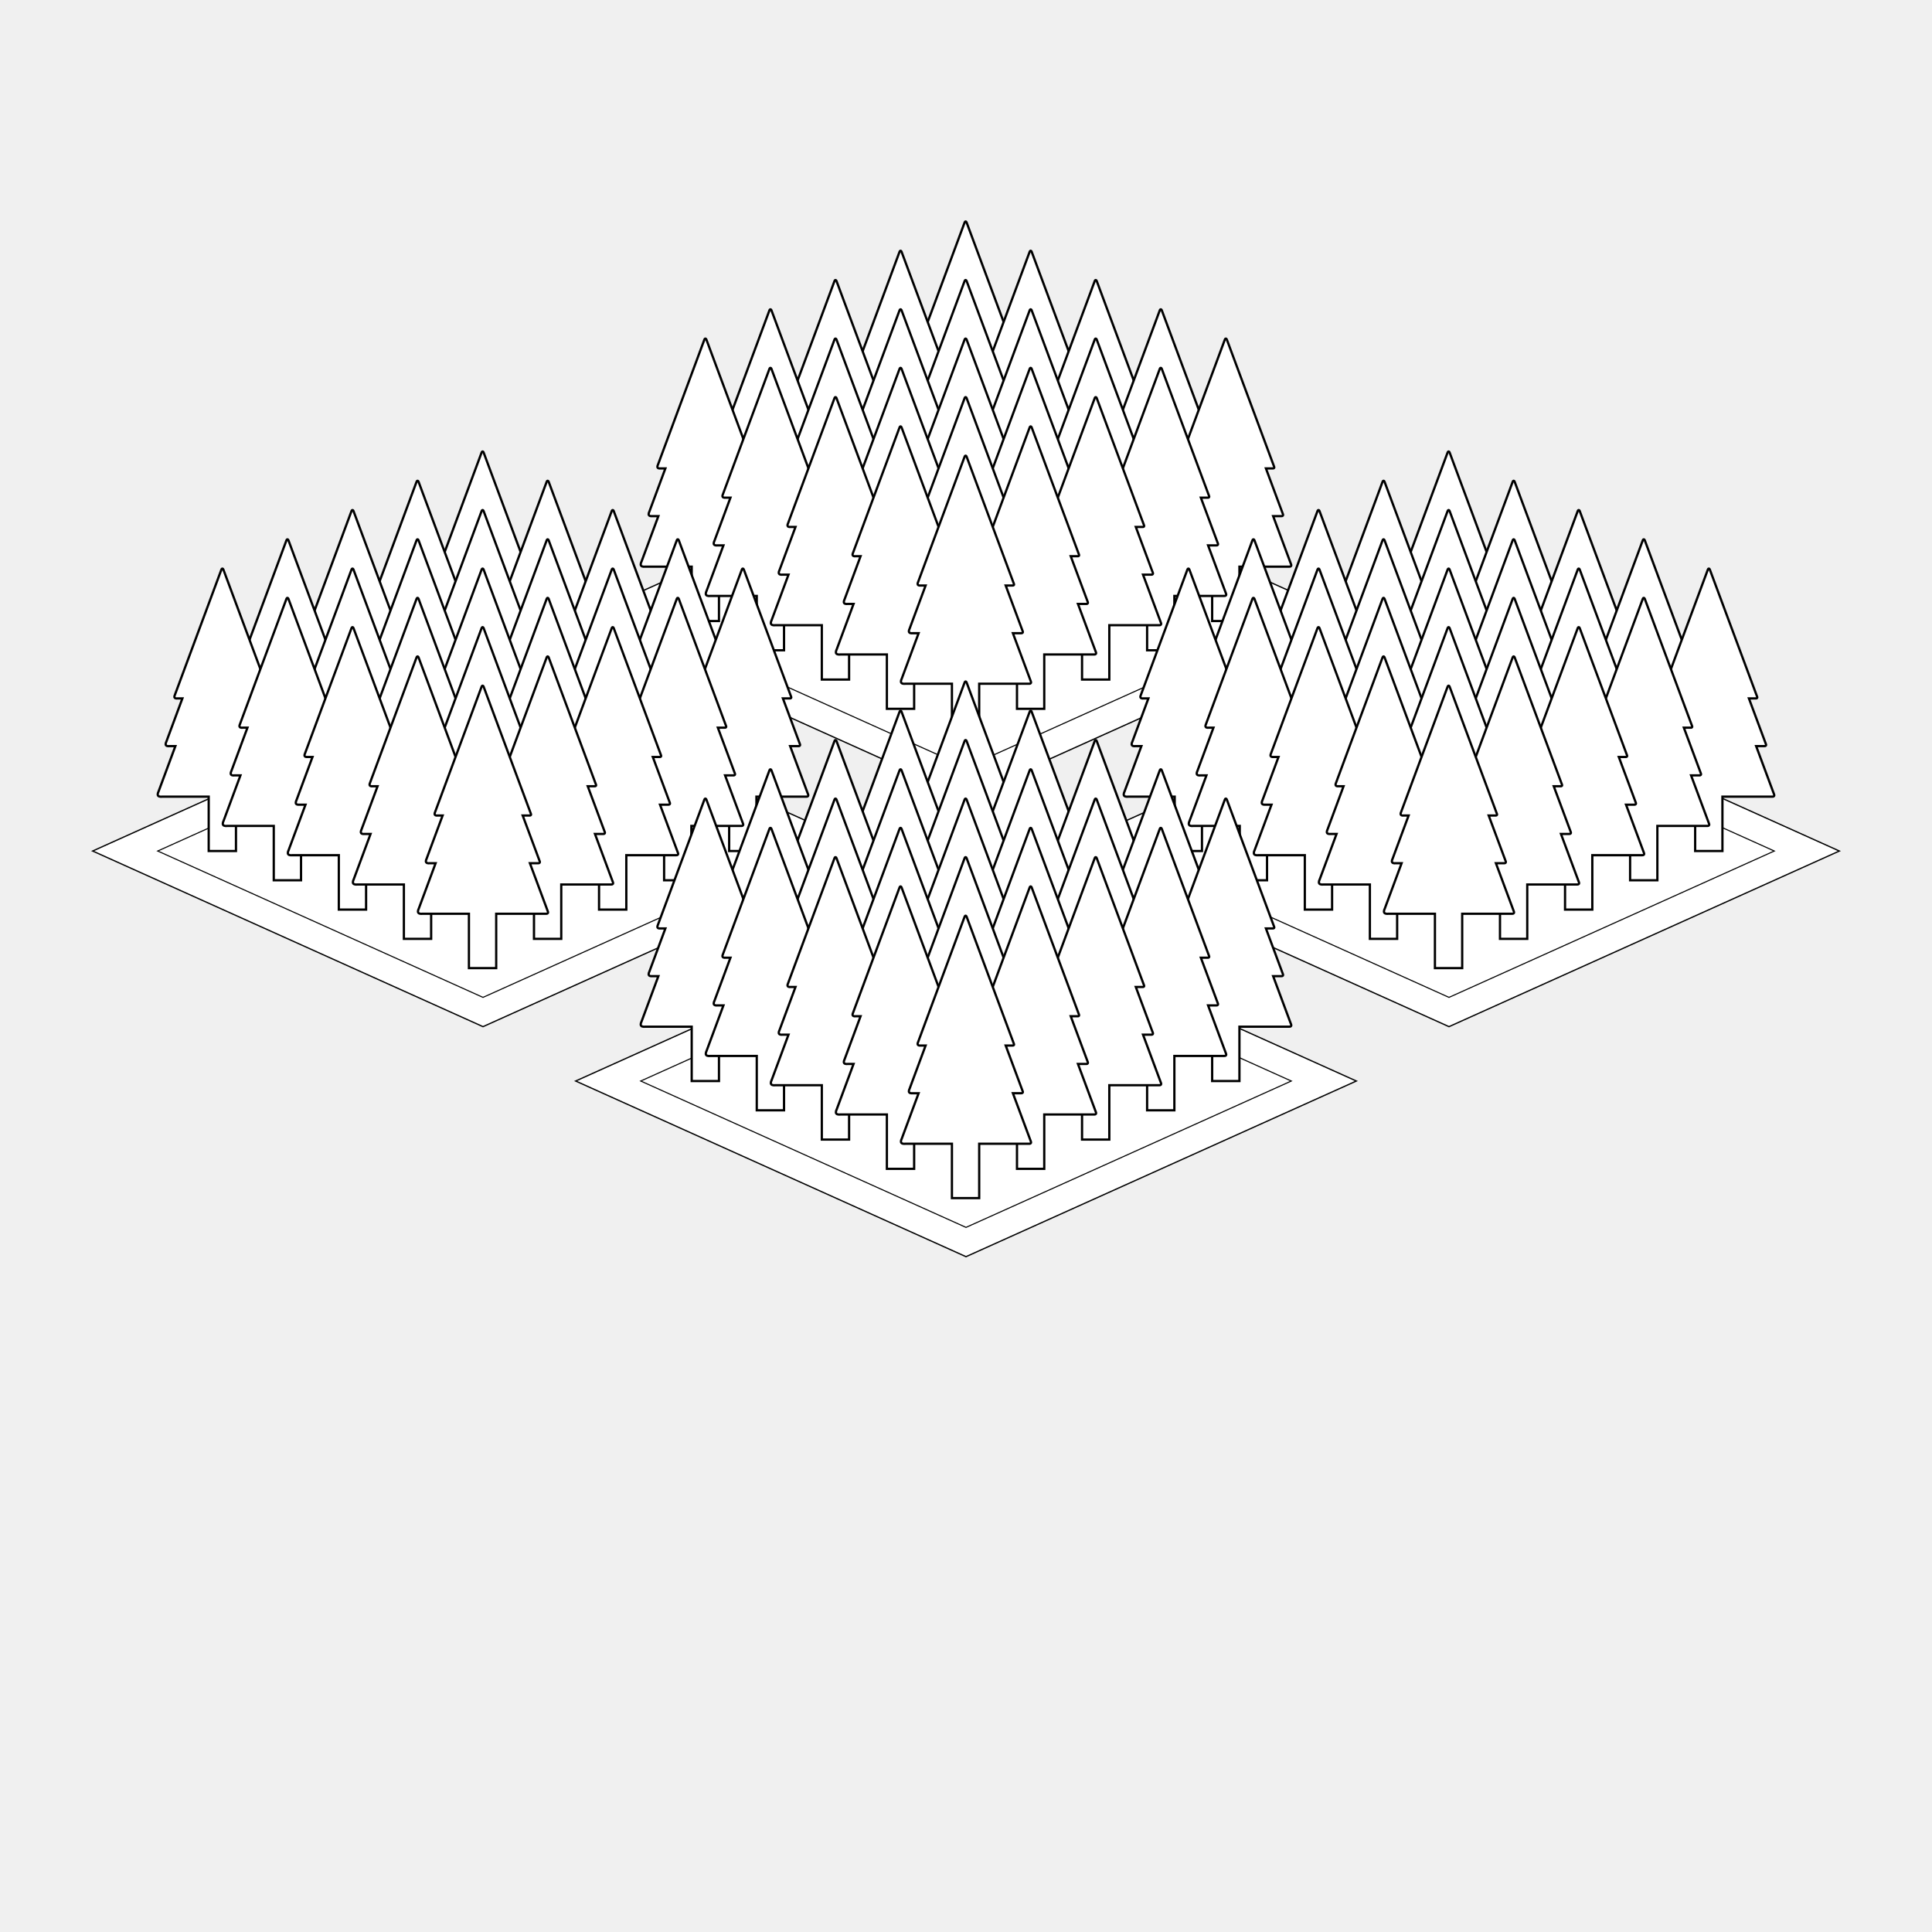
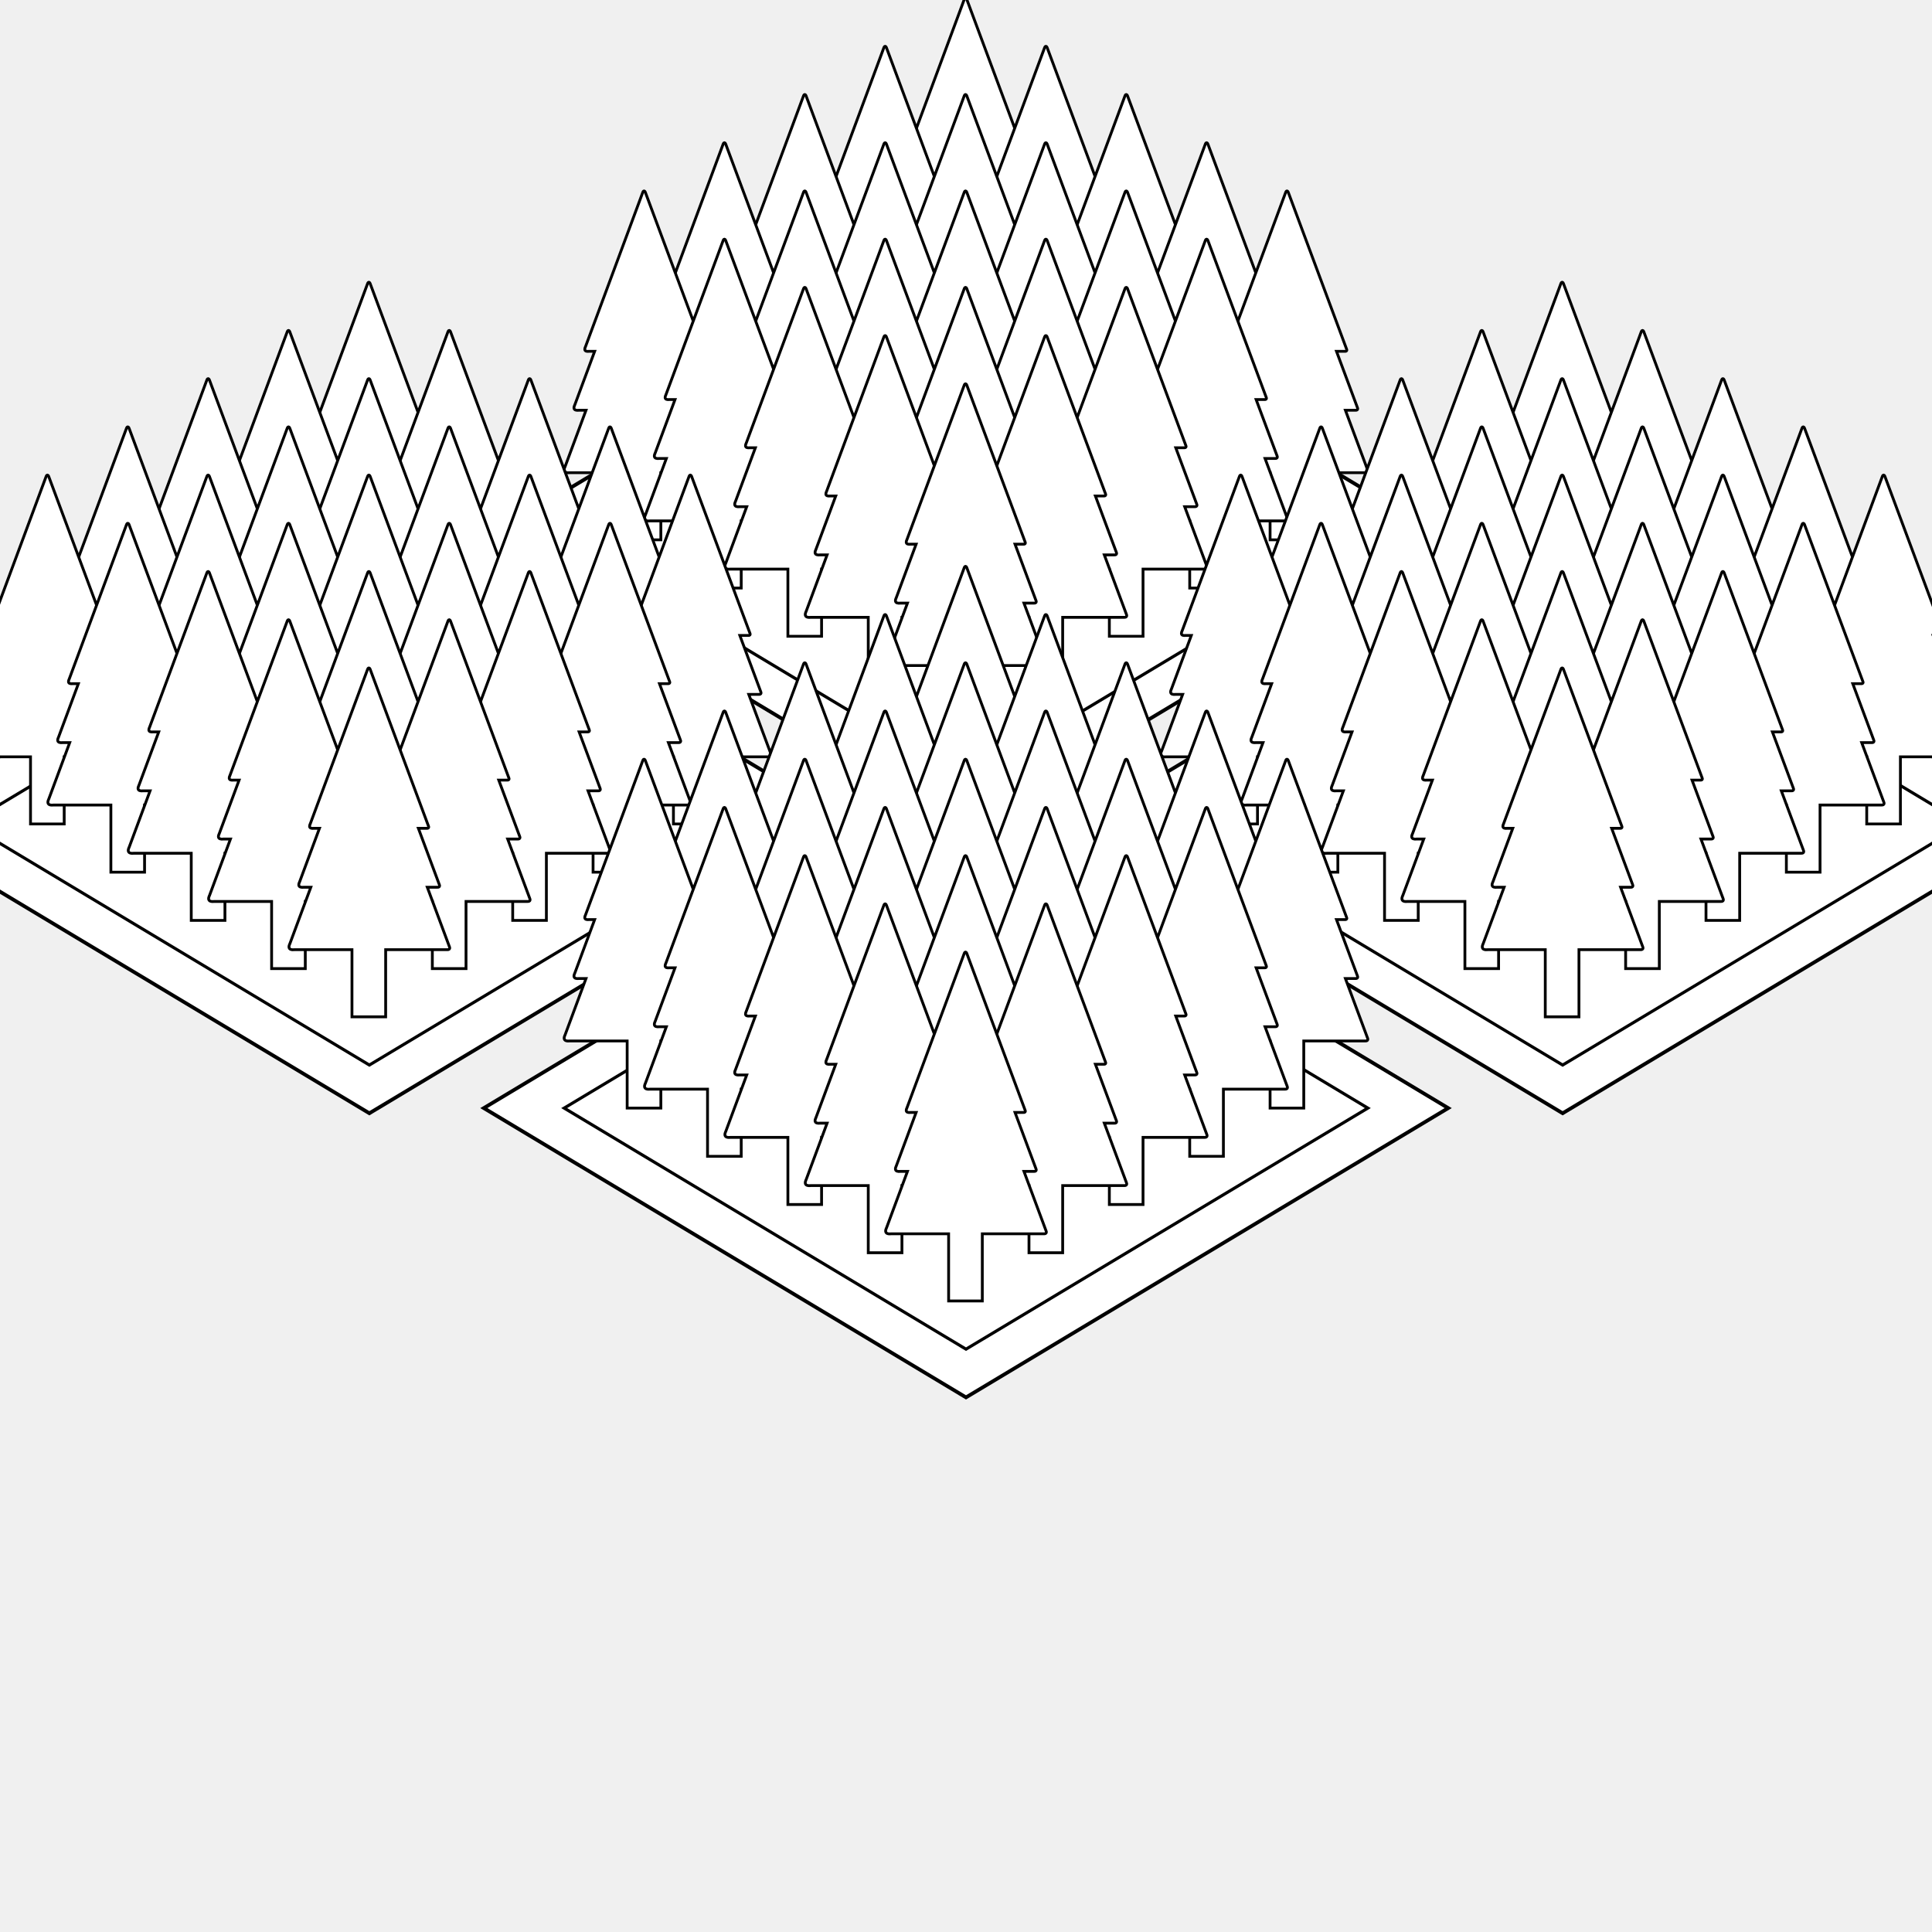
- <svg xmlns="http://www.w3.org/2000/svg" xmlns:xlink="http://www.w3.org/1999/xlink" baseProfile="full" height="1400" version="1.1" width="1400">
+ <svg xmlns="http://www.w3.org/2000/svg" xmlns:xlink="http://www.w3.org/1999/xlink" baseProfile="full" height="612.0" version="1.1" width="612.0">
  <defs>
    <g id="tree0">
      <path d="M 28.486,0 C 28.235,0 28.067,0.403 28.067,0.403 L 7.574,55.631 c 0,0 -0.446,0.821 -0.1,1.274 0.342,0.448 1.284,0.302 1.284,0.302 H 10.871 L 3.766,76.36 c 0,0 -0.526,0.972 -0.117,1.507 0.405,0.529 1.518,0.356 1.518,0.356 h 2.617 L 0.311,98.362 c 0,0 -0.601,1.106 -0.134,1.717 0.462,0.604 1.734,0.406 1.734,0.406 H 22.462 v 23.944 h 12.012 v -23.944 h 21.989 c 0,0 0.534,0.036 0.752,-0.249 0.218,-0.285 0.023,-0.732 0.023,-0.732 L 49.324,78.222 h 3.634 c 0,0 0.47,0.03 0.661,-0.22 0.191,-0.25 0.02,-0.639 0.02,-0.639 L 46.142,57.207 h 3.053 c 0,0 0.397,0.026 0.558,-0.186 0.162,-0.211 0.014,-0.541 0.014,-0.541 L 28.921,0.425 c 0,0 -0.185,-0.425 -0.436,-0.425 z" fill="#FFFFFF" stroke="#000000" stroke-width="1" />
    </g>
  </defs>
  <g id="rects">
-     <g transform="translate(499.99,360.0) scale(0.80004, 0.36) rotate(45, 250.0, 250.0)">
-       <rect fill="#FFFFFF" height="500.0" stroke="#000000" stroke-width="2" width="500.0" x="0" y="0" />
-     </g>
-     <g transform="translate(533.325,375.0) scale(0.6667, 0.3) rotate(45, 250.0, 250.0)">
-       <rect fill="#FFFFFF" height="500.0" stroke="#000000" stroke-width="2" width="500.0" x="0" y="0" />
-     </g>
-     <g transform="translate(149.99,526.675) scale(0.80004, 0.36) rotate(45, 250.0, 250.0)">
-       <rect fill="#FFFFFF" height="500.0" stroke="#000000" stroke-width="2" width="500.0" x="0" y="0" />
-     </g>
-     <g transform="translate(183.325,541.675) scale(0.6667, 0.3) rotate(45, 250.0, 250.0)">
-       <rect fill="#FFFFFF" height="500.0" stroke="#000000" stroke-width="2" width="500.0" x="0" y="0" />
-     </g>
-     <g transform="translate(849.99,526.675) scale(0.80004, 0.36) rotate(45, 250.0, 250.0)">
-       <rect fill="#FFFFFF" height="500.0" stroke="#000000" stroke-width="2" width="500.0" x="0" y="0" />
-     </g>
-     <g transform="translate(883.325,541.675) scale(0.6667, 0.3) rotate(45, 250.0, 250.0)">
-       <rect fill="#FFFFFF" height="500.0" stroke="#000000" stroke-width="2" width="500.0" x="0" y="0" />
-     </g>
-     <g transform="translate(499.99,693.35) scale(0.80004, 0.36) rotate(45, 250.0, 250.0)">
-       <rect fill="#FFFFFF" height="500.0" stroke="#000000" stroke-width="2" width="500.0" x="0" y="0" />
-     </g>
-     <g transform="translate(533.325,708.35) scale(0.6667, 0.3) rotate(45, 250.0, 250.0)">
-       <rect fill="#FFFFFF" height="500.0" stroke="#000000" stroke-width="2" width="500.0" x="0" y="0" />
+     <g transform="translate(197.9946,106.2) scale(0.80004, 0.48) rotate(45, 135.0, 135.0)">
+       <rect fill="#FFFFFF" height="270.0" stroke="#000000" stroke-width="2" width="270.0" x="0" y="0" />
+     </g>
+     <g transform="translate(215.9955,117.0) scale(0.6667, 0.4) rotate(45, 135.0, 135.0)">
+       <rect fill="#FFFFFF" height="270.0" stroke="#000000" stroke-width="2" width="270.0" x="0" y="0" />
+     </g>
+     <g transform="translate(8.9946,196.2045) scale(0.80004, 0.48) rotate(45, 135.0, 135.0)">
+       <rect fill="#FFFFFF" height="270.0" stroke="#000000" stroke-width="2" width="270.0" x="0" y="0" />
+     </g>
+     <g transform="translate(26.9955,207.0045) scale(0.6667, 0.4) rotate(45, 135.0, 135.0)">
+       <rect fill="#FFFFFF" height="270.0" stroke="#000000" stroke-width="2" width="270.0" x="0" y="0" />
+     </g>
+     <g transform="translate(386.9946,196.2045) scale(0.80004, 0.48) rotate(45, 135.0, 135.0)">
+       <rect fill="#FFFFFF" height="270.0" stroke="#000000" stroke-width="2" width="270.0" x="0" y="0" />
+     </g>
+     <g transform="translate(404.9955,207.0045) scale(0.6667, 0.4) rotate(45, 135.0, 135.0)">
+       <rect fill="#FFFFFF" height="270.0" stroke="#000000" stroke-width="2" width="270.0" x="0" y="0" />
+     </g>
+     <g transform="translate(197.9946,286.209) scale(0.80004, 0.48) rotate(45, 135.0, 135.0)">
+       <rect fill="#FFFFFF" height="270.0" stroke="#000000" stroke-width="2" width="270.0" x="0" y="0" />
+     </g>
+     <g transform="translate(215.9955,297.009) scale(0.6667, 0.4) rotate(45, 135.0, 135.0)">
+       <rect fill="#FFFFFF" height="270.0" stroke="#000000" stroke-width="2" width="270.0" x="0" y="0" />
    </g>
  </g>
  <g id="trees">
-     <g transform="translate(652.8572,160.4681) scale(1.644949, 1.644949)">
-       <use xlink:href="#tree0" />
-     </g>
-     <g transform="translate(605.7144,181.6813) scale(1.644949, 1.644949)">
-       <use xlink:href="#tree0" />
-     </g>
-     <g transform="translate(700.0,181.6813) scale(1.644949, 1.644949)">
-       <use xlink:href="#tree0" />
-     </g>
-     <g transform="translate(558.5716,202.8945) scale(1.644949, 1.644949)">
-       <use xlink:href="#tree0" />
-     </g>
-     <g transform="translate(652.8572,202.8945) scale(1.644949, 1.644949)">
-       <use xlink:href="#tree0" />
-     </g>
-     <g transform="translate(747.1428,202.8945) scale(1.644949, 1.644949)">
-       <use xlink:href="#tree0" />
-     </g>
-     <g transform="translate(511.4288,224.1077) scale(1.644949, 1.644949)">
-       <use xlink:href="#tree0" />
-     </g>
-     <g transform="translate(605.7144,224.1077) scale(1.644949, 1.644949)">
-       <use xlink:href="#tree0" />
-     </g>
-     <g transform="translate(700.0,224.1077) scale(1.644949, 1.644949)">
-       <use xlink:href="#tree0" />
-     </g>
-     <g transform="translate(794.2856,224.1077) scale(1.644949, 1.644949)">
-       <use xlink:href="#tree0" />
-     </g>
-     <g transform="translate(464.286,245.3209) scale(1.644949, 1.644949)">
-       <use xlink:href="#tree0" />
-     </g>
-     <g transform="translate(558.5716,245.3209) scale(1.644949, 1.644949)">
-       <use xlink:href="#tree0" />
-     </g>
-     <g transform="translate(652.8572,245.3209) scale(1.644949, 1.644949)">
-       <use xlink:href="#tree0" />
-     </g>
-     <g transform="translate(747.1428,245.3209) scale(1.644949, 1.644949)">
-       <use xlink:href="#tree0" />
-     </g>
-     <g transform="translate(841.4284,245.3209) scale(1.644949, 1.644949)">
-       <use xlink:href="#tree0" />
-     </g>
-     <g transform="translate(511.4288,266.5341) scale(1.644949, 1.644949)">
-       <use xlink:href="#tree0" />
-     </g>
-     <g transform="translate(605.7144,266.5341) scale(1.644949, 1.644949)">
-       <use xlink:href="#tree0" />
-     </g>
-     <g transform="translate(700.0,266.5341) scale(1.644949, 1.644949)">
-       <use xlink:href="#tree0" />
-     </g>
-     <g transform="translate(794.2856,266.5341) scale(1.644949, 1.644949)">
-       <use xlink:href="#tree0" />
-     </g>
-     <g transform="translate(558.5716,287.7473) scale(1.644949, 1.644949)">
-       <use xlink:href="#tree0" />
-     </g>
-     <g transform="translate(652.8572,287.7473) scale(1.644949, 1.644949)">
-       <use xlink:href="#tree0" />
-     </g>
-     <g transform="translate(747.1428,287.7473) scale(1.644949, 1.644949)">
-       <use xlink:href="#tree0" />
-     </g>
-     <g transform="translate(605.7144,308.9605) scale(1.644949, 1.644949)">
-       <use xlink:href="#tree0" />
-     </g>
-     <g transform="translate(700.0,308.9605) scale(1.644949, 1.644949)">
-       <use xlink:href="#tree0" />
-     </g>
-     <g transform="translate(652.8572,330.1737) scale(1.644949, 1.644949)">
-       <use xlink:href="#tree0" />
-     </g>
-     <g transform="translate(302.8572,327.1431) scale(1.644949, 1.644949)">
-       <use xlink:href="#tree0" />
-     </g>
-     <g transform="translate(255.7144,348.3563) scale(1.644949, 1.644949)">
-       <use xlink:href="#tree0" />
-     </g>
-     <g transform="translate(350.0,348.3563) scale(1.644949, 1.644949)">
-       <use xlink:href="#tree0" />
-     </g>
-     <g transform="translate(208.5716,369.5695) scale(1.644949, 1.644949)">
-       <use xlink:href="#tree0" />
-     </g>
-     <g transform="translate(302.8572,369.5695) scale(1.644949, 1.644949)">
-       <use xlink:href="#tree0" />
-     </g>
-     <g transform="translate(397.1428,369.5695) scale(1.644949, 1.644949)">
-       <use xlink:href="#tree0" />
-     </g>
-     <g transform="translate(161.4288,390.7827) scale(1.644949, 1.644949)">
-       <use xlink:href="#tree0" />
-     </g>
-     <g transform="translate(255.7144,390.7827) scale(1.644949, 1.644949)">
-       <use xlink:href="#tree0" />
-     </g>
-     <g transform="translate(350.0,390.7827) scale(1.644949, 1.644949)">
-       <use xlink:href="#tree0" />
-     </g>
-     <g transform="translate(444.2856,390.7827) scale(1.644949, 1.644949)">
-       <use xlink:href="#tree0" />
-     </g>
-     <g transform="translate(114.286,411.9959) scale(1.644949, 1.644949)">
-       <use xlink:href="#tree0" />
-     </g>
-     <g transform="translate(208.5716,411.9959) scale(1.644949, 1.644949)">
-       <use xlink:href="#tree0" />
-     </g>
-     <g transform="translate(302.8572,411.9959) scale(1.644949, 1.644949)">
-       <use xlink:href="#tree0" />
-     </g>
-     <g transform="translate(397.1428,411.9959) scale(1.644949, 1.644949)">
-       <use xlink:href="#tree0" />
-     </g>
-     <g transform="translate(491.4284,411.9959) scale(1.644949, 1.644949)">
-       <use xlink:href="#tree0" />
-     </g>
-     <g transform="translate(161.4288,433.2091) scale(1.644949, 1.644949)">
-       <use xlink:href="#tree0" />
-     </g>
-     <g transform="translate(255.7144,433.2091) scale(1.644949, 1.644949)">
-       <use xlink:href="#tree0" />
-     </g>
-     <g transform="translate(350.0,433.2091) scale(1.644949, 1.644949)">
-       <use xlink:href="#tree0" />
-     </g>
-     <g transform="translate(444.2856,433.2091) scale(1.644949, 1.644949)">
-       <use xlink:href="#tree0" />
-     </g>
-     <g transform="translate(208.5716,454.4223) scale(1.644949, 1.644949)">
-       <use xlink:href="#tree0" />
-     </g>
-     <g transform="translate(302.8572,454.4223) scale(1.644949, 1.644949)">
-       <use xlink:href="#tree0" />
-     </g>
-     <g transform="translate(397.1428,454.4223) scale(1.644949, 1.644949)">
-       <use xlink:href="#tree0" />
-     </g>
-     <g transform="translate(255.7144,475.6355) scale(1.644949, 1.644949)">
-       <use xlink:href="#tree0" />
-     </g>
-     <g transform="translate(350.0,475.6355) scale(1.644949, 1.644949)">
-       <use xlink:href="#tree0" />
-     </g>
-     <g transform="translate(302.8572,496.8487) scale(1.644949, 1.644949)">
-       <use xlink:href="#tree0" />
-     </g>
-     <g transform="translate(1002.857,327.1431) scale(1.644949, 1.644949)">
-       <use xlink:href="#tree0" />
-     </g>
-     <g transform="translate(955.7144,348.3563) scale(1.644949, 1.644949)">
-       <use xlink:href="#tree0" />
-     </g>
-     <g transform="translate(1050.0,348.3563) scale(1.644949, 1.644949)">
-       <use xlink:href="#tree0" />
-     </g>
-     <g transform="translate(908.5716,369.5695) scale(1.644949, 1.644949)">
-       <use xlink:href="#tree0" />
-     </g>
-     <g transform="translate(1002.857,369.5695) scale(1.644949, 1.644949)">
-       <use xlink:href="#tree0" />
-     </g>
-     <g transform="translate(1097.143,369.5695) scale(1.644949, 1.644949)">
-       <use xlink:href="#tree0" />
-     </g>
-     <g transform="translate(861.4288,390.7827) scale(1.644949, 1.644949)">
-       <use xlink:href="#tree0" />
-     </g>
-     <g transform="translate(955.7144,390.7827) scale(1.644949, 1.644949)">
-       <use xlink:href="#tree0" />
-     </g>
-     <g transform="translate(1050.0,390.7827) scale(1.644949, 1.644949)">
-       <use xlink:href="#tree0" />
-     </g>
-     <g transform="translate(1144.286,390.7827) scale(1.644949, 1.644949)">
-       <use xlink:href="#tree0" />
-     </g>
-     <g transform="translate(814.286,411.9959) scale(1.644949, 1.644949)">
-       <use xlink:href="#tree0" />
-     </g>
-     <g transform="translate(908.5716,411.9959) scale(1.644949, 1.644949)">
-       <use xlink:href="#tree0" />
-     </g>
-     <g transform="translate(1002.857,411.9959) scale(1.644949, 1.644949)">
-       <use xlink:href="#tree0" />
-     </g>
-     <g transform="translate(1097.143,411.9959) scale(1.644949, 1.644949)">
-       <use xlink:href="#tree0" />
-     </g>
-     <g transform="translate(1191.428,411.9959) scale(1.644949, 1.644949)">
-       <use xlink:href="#tree0" />
-     </g>
-     <g transform="translate(861.4288,433.2091) scale(1.644949, 1.644949)">
-       <use xlink:href="#tree0" />
-     </g>
-     <g transform="translate(955.7144,433.2091) scale(1.644949, 1.644949)">
-       <use xlink:href="#tree0" />
-     </g>
-     <g transform="translate(1050.0,433.2091) scale(1.644949, 1.644949)">
-       <use xlink:href="#tree0" />
-     </g>
-     <g transform="translate(1144.286,433.2091) scale(1.644949, 1.644949)">
-       <use xlink:href="#tree0" />
-     </g>
-     <g transform="translate(908.5716,454.4223) scale(1.644949, 1.644949)">
-       <use xlink:href="#tree0" />
-     </g>
-     <g transform="translate(1002.857,454.4223) scale(1.644949, 1.644949)">
-       <use xlink:href="#tree0" />
-     </g>
-     <g transform="translate(1097.143,454.4223) scale(1.644949, 1.644949)">
-       <use xlink:href="#tree0" />
-     </g>
-     <g transform="translate(955.7144,475.6355) scale(1.644949, 1.644949)">
-       <use xlink:href="#tree0" />
-     </g>
-     <g transform="translate(1050.0,475.6355) scale(1.644949, 1.644949)">
-       <use xlink:href="#tree0" />
-     </g>
-     <g transform="translate(1002.857,496.8487) scale(1.644949, 1.644949)">
-       <use xlink:href="#tree0" />
-     </g>
-     <g transform="translate(652.8572,493.8181) scale(1.644949, 1.644949)">
-       <use xlink:href="#tree0" />
-     </g>
-     <g transform="translate(605.7144,515.0313) scale(1.644949, 1.644949)">
-       <use xlink:href="#tree0" />
-     </g>
-     <g transform="translate(700.0,515.0313) scale(1.644949, 1.644949)">
-       <use xlink:href="#tree0" />
-     </g>
-     <g transform="translate(558.5716,536.2445) scale(1.644949, 1.644949)">
-       <use xlink:href="#tree0" />
-     </g>
-     <g transform="translate(652.8572,536.2445) scale(1.644949, 1.644949)">
-       <use xlink:href="#tree0" />
-     </g>
-     <g transform="translate(747.1428,536.2445) scale(1.644949, 1.644949)">
-       <use xlink:href="#tree0" />
-     </g>
-     <g transform="translate(511.4288,557.4577) scale(1.644949, 1.644949)">
-       <use xlink:href="#tree0" />
-     </g>
-     <g transform="translate(605.7144,557.4577) scale(1.644949, 1.644949)">
-       <use xlink:href="#tree0" />
-     </g>
-     <g transform="translate(700.0,557.4577) scale(1.644949, 1.644949)">
-       <use xlink:href="#tree0" />
-     </g>
-     <g transform="translate(794.2856,557.4577) scale(1.644949, 1.644949)">
-       <use xlink:href="#tree0" />
-     </g>
-     <g transform="translate(464.286,578.6709) scale(1.644949, 1.644949)">
-       <use xlink:href="#tree0" />
-     </g>
-     <g transform="translate(558.5716,578.6709) scale(1.644949, 1.644949)">
-       <use xlink:href="#tree0" />
-     </g>
-     <g transform="translate(652.8572,578.6709) scale(1.644949, 1.644949)">
-       <use xlink:href="#tree0" />
-     </g>
-     <g transform="translate(747.1428,578.6709) scale(1.644949, 1.644949)">
-       <use xlink:href="#tree0" />
-     </g>
-     <g transform="translate(841.4284,578.6709) scale(1.644949, 1.644949)">
-       <use xlink:href="#tree0" />
-     </g>
-     <g transform="translate(511.4288,599.8841) scale(1.644949, 1.644949)">
-       <use xlink:href="#tree0" />
-     </g>
-     <g transform="translate(605.7144,599.8841) scale(1.644949, 1.644949)">
-       <use xlink:href="#tree0" />
-     </g>
-     <g transform="translate(700.0,599.8841) scale(1.644949, 1.644949)">
-       <use xlink:href="#tree0" />
-     </g>
-     <g transform="translate(794.2856,599.8841) scale(1.644949, 1.644949)">
-       <use xlink:href="#tree0" />
-     </g>
-     <g transform="translate(558.5716,621.0973) scale(1.644949, 1.644949)">
-       <use xlink:href="#tree0" />
-     </g>
-     <g transform="translate(652.8572,621.0973) scale(1.644949, 1.644949)">
-       <use xlink:href="#tree0" />
-     </g>
-     <g transform="translate(747.1428,621.0973) scale(1.644949, 1.644949)">
-       <use xlink:href="#tree0" />
-     </g>
-     <g transform="translate(605.7144,642.3105) scale(1.644949, 1.644949)">
-       <use xlink:href="#tree0" />
-     </g>
-     <g transform="translate(700.0,642.3105) scale(1.644949, 1.644949)">
-       <use xlink:href="#tree0" />
-     </g>
-     <g transform="translate(652.8572,663.5237) scale(1.644949, 1.644949)">
+     <g transform="translate(280.5429,-0.6207467) scale(0.8882726, 0.8882726)">
+       <use xlink:href="#tree0" />
+     </g>
+     <g transform="translate(255.0858,14.65276) scale(0.8882726, 0.8882726)">
+       <use xlink:href="#tree0" />
+     </g>
+     <g transform="translate(306.0,14.65276) scale(0.8882726, 0.8882726)">
+       <use xlink:href="#tree0" />
+     </g>
+     <g transform="translate(229.6286,29.92627) scale(0.8882726, 0.8882726)">
+       <use xlink:href="#tree0" />
+     </g>
+     <g transform="translate(280.5429,29.92627) scale(0.8882726, 0.8882726)">
+       <use xlink:href="#tree0" />
+     </g>
+     <g transform="translate(331.4571,29.92627) scale(0.8882726, 0.8882726)">
+       <use xlink:href="#tree0" />
+     </g>
+     <g transform="translate(204.1715,45.19977) scale(0.8882726, 0.8882726)">
+       <use xlink:href="#tree0" />
+     </g>
+     <g transform="translate(255.0858,45.19977) scale(0.8882726, 0.8882726)">
+       <use xlink:href="#tree0" />
+     </g>
+     <g transform="translate(306.0,45.19977) scale(0.8882726, 0.8882726)">
+       <use xlink:href="#tree0" />
+     </g>
+     <g transform="translate(356.9142,45.19977) scale(0.8882726, 0.8882726)">
+       <use xlink:href="#tree0" />
+     </g>
+     <g transform="translate(178.7144,60.47328) scale(0.8882726, 0.8882726)">
+       <use xlink:href="#tree0" />
+     </g>
+     <g transform="translate(229.6286,60.47328) scale(0.8882726, 0.8882726)">
+       <use xlink:href="#tree0" />
+     </g>
+     <g transform="translate(280.5429,60.47328) scale(0.8882726, 0.8882726)">
+       <use xlink:href="#tree0" />
+     </g>
+     <g transform="translate(331.4571,60.47328) scale(0.8882726, 0.8882726)">
+       <use xlink:href="#tree0" />
+     </g>
+     <g transform="translate(382.3714,60.47328) scale(0.8882726, 0.8882726)">
+       <use xlink:href="#tree0" />
+     </g>
+     <g transform="translate(204.1715,75.74679) scale(0.8882726, 0.8882726)">
+       <use xlink:href="#tree0" />
+     </g>
+     <g transform="translate(255.0858,75.74679) scale(0.8882726, 0.8882726)">
+       <use xlink:href="#tree0" />
+     </g>
+     <g transform="translate(306.0,75.74679) scale(0.8882726, 0.8882726)">
+       <use xlink:href="#tree0" />
+     </g>
+     <g transform="translate(356.9142,75.74679) scale(0.8882726, 0.8882726)">
+       <use xlink:href="#tree0" />
+     </g>
+     <g transform="translate(229.6286,91.02029) scale(0.8882726, 0.8882726)">
+       <use xlink:href="#tree0" />
+     </g>
+     <g transform="translate(280.5429,91.02029) scale(0.8882726, 0.8882726)">
+       <use xlink:href="#tree0" />
+     </g>
+     <g transform="translate(331.4571,91.02029) scale(0.8882726, 0.8882726)">
+       <use xlink:href="#tree0" />
+     </g>
+     <g transform="translate(255.0858,106.2938) scale(0.8882726, 0.8882726)">
+       <use xlink:href="#tree0" />
+     </g>
+     <g transform="translate(306.0,106.2938) scale(0.8882726, 0.8882726)">
+       <use xlink:href="#tree0" />
+     </g>
+     <g transform="translate(280.5429,121.5673) scale(0.8882726, 0.8882726)">
+       <use xlink:href="#tree0" />
+     </g>
+     <g transform="translate(91.54288,89.38375) scale(0.8882726, 0.8882726)">
+       <use xlink:href="#tree0" />
+     </g>
+     <g transform="translate(66.08577,104.6573) scale(0.8882726, 0.8882726)">
+       <use xlink:href="#tree0" />
+     </g>
+     <g transform="translate(117.0,104.6573) scale(0.8882726, 0.8882726)">
+       <use xlink:href="#tree0" />
+     </g>
+     <g transform="translate(40.62865,119.9308) scale(0.8882726, 0.8882726)">
+       <use xlink:href="#tree0" />
+     </g>
+     <g transform="translate(91.54288,119.9308) scale(0.8882726, 0.8882726)">
+       <use xlink:href="#tree0" />
+     </g>
+     <g transform="translate(142.4571,119.9308) scale(0.8882726, 0.8882726)">
+       <use xlink:href="#tree0" />
+     </g>
+     <g transform="translate(15.17153,135.2043) scale(0.8882726, 0.8882726)">
+       <use xlink:href="#tree0" />
+     </g>
+     <g transform="translate(66.08577,135.2043) scale(0.8882726, 0.8882726)">
+       <use xlink:href="#tree0" />
+     </g>
+     <g transform="translate(117.0,135.2043) scale(0.8882726, 0.8882726)">
+       <use xlink:href="#tree0" />
+     </g>
+     <g transform="translate(167.9142,135.2043) scale(0.8882726, 0.8882726)">
+       <use xlink:href="#tree0" />
+     </g>
+     <g transform="translate(-10.28558,150.4778) scale(0.8882726, 0.8882726)">
+       <use xlink:href="#tree0" />
+     </g>
+     <g transform="translate(40.62865,150.4778) scale(0.8882726, 0.8882726)">
+       <use xlink:href="#tree0" />
+     </g>
+     <g transform="translate(91.54288,150.4778) scale(0.8882726, 0.8882726)">
+       <use xlink:href="#tree0" />
+     </g>
+     <g transform="translate(142.4571,150.4778) scale(0.8882726, 0.8882726)">
+       <use xlink:href="#tree0" />
+     </g>
+     <g transform="translate(193.3714,150.4778) scale(0.8882726, 0.8882726)">
+       <use xlink:href="#tree0" />
+     </g>
+     <g transform="translate(15.17153,165.7513) scale(0.8882726, 0.8882726)">
+       <use xlink:href="#tree0" />
+     </g>
+     <g transform="translate(66.08577,165.7513) scale(0.8882726, 0.8882726)">
+       <use xlink:href="#tree0" />
+     </g>
+     <g transform="translate(117.0,165.7513) scale(0.8882726, 0.8882726)">
+       <use xlink:href="#tree0" />
+     </g>
+     <g transform="translate(167.9142,165.7513) scale(0.8882726, 0.8882726)">
+       <use xlink:href="#tree0" />
+     </g>
+     <g transform="translate(40.62865,181.0248) scale(0.8882726, 0.8882726)">
+       <use xlink:href="#tree0" />
+     </g>
+     <g transform="translate(91.54288,181.0248) scale(0.8882726, 0.8882726)">
+       <use xlink:href="#tree0" />
+     </g>
+     <g transform="translate(142.4571,181.0248) scale(0.8882726, 0.8882726)">
+       <use xlink:href="#tree0" />
+     </g>
+     <g transform="translate(66.08577,196.2983) scale(0.8882726, 0.8882726)">
+       <use xlink:href="#tree0" />
+     </g>
+     <g transform="translate(117.0,196.2983) scale(0.8882726, 0.8882726)">
+       <use xlink:href="#tree0" />
+     </g>
+     <g transform="translate(91.54288,211.5718) scale(0.8882726, 0.8882726)">
+       <use xlink:href="#tree0" />
+     </g>
+     <g transform="translate(469.5429,89.38375) scale(0.8882726, 0.8882726)">
+       <use xlink:href="#tree0" />
+     </g>
+     <g transform="translate(444.0858,104.6573) scale(0.8882726, 0.8882726)">
+       <use xlink:href="#tree0" />
+     </g>
+     <g transform="translate(495.0,104.6573) scale(0.8882726, 0.8882726)">
+       <use xlink:href="#tree0" />
+     </g>
+     <g transform="translate(418.6286,119.9308) scale(0.8882726, 0.8882726)">
+       <use xlink:href="#tree0" />
+     </g>
+     <g transform="translate(469.5429,119.9308) scale(0.8882726, 0.8882726)">
+       <use xlink:href="#tree0" />
+     </g>
+     <g transform="translate(520.4571,119.9308) scale(0.8882726, 0.8882726)">
+       <use xlink:href="#tree0" />
+     </g>
+     <g transform="translate(393.1715,135.2043) scale(0.8882726, 0.8882726)">
+       <use xlink:href="#tree0" />
+     </g>
+     <g transform="translate(444.0858,135.2043) scale(0.8882726, 0.8882726)">
+       <use xlink:href="#tree0" />
+     </g>
+     <g transform="translate(495.0,135.2043) scale(0.8882726, 0.8882726)">
+       <use xlink:href="#tree0" />
+     </g>
+     <g transform="translate(545.9142,135.2043) scale(0.8882726, 0.8882726)">
+       <use xlink:href="#tree0" />
+     </g>
+     <g transform="translate(367.7144,150.4778) scale(0.8882726, 0.8882726)">
+       <use xlink:href="#tree0" />
+     </g>
+     <g transform="translate(418.6286,150.4778) scale(0.8882726, 0.8882726)">
+       <use xlink:href="#tree0" />
+     </g>
+     <g transform="translate(469.5429,150.4778) scale(0.8882726, 0.8882726)">
+       <use xlink:href="#tree0" />
+     </g>
+     <g transform="translate(520.4571,150.4778) scale(0.8882726, 0.8882726)">
+       <use xlink:href="#tree0" />
+     </g>
+     <g transform="translate(571.3714,150.4778) scale(0.8882726, 0.8882726)">
+       <use xlink:href="#tree0" />
+     </g>
+     <g transform="translate(393.1715,165.7513) scale(0.8882726, 0.8882726)">
+       <use xlink:href="#tree0" />
+     </g>
+     <g transform="translate(444.0858,165.7513) scale(0.8882726, 0.8882726)">
+       <use xlink:href="#tree0" />
+     </g>
+     <g transform="translate(495.0,165.7513) scale(0.8882726, 0.8882726)">
+       <use xlink:href="#tree0" />
+     </g>
+     <g transform="translate(545.9142,165.7513) scale(0.8882726, 0.8882726)">
+       <use xlink:href="#tree0" />
+     </g>
+     <g transform="translate(418.6286,181.0248) scale(0.8882726, 0.8882726)">
+       <use xlink:href="#tree0" />
+     </g>
+     <g transform="translate(469.5429,181.0248) scale(0.8882726, 0.8882726)">
+       <use xlink:href="#tree0" />
+     </g>
+     <g transform="translate(520.4571,181.0248) scale(0.8882726, 0.8882726)">
+       <use xlink:href="#tree0" />
+     </g>
+     <g transform="translate(444.0858,196.2983) scale(0.8882726, 0.8882726)">
+       <use xlink:href="#tree0" />
+     </g>
+     <g transform="translate(495.0,196.2983) scale(0.8882726, 0.8882726)">
+       <use xlink:href="#tree0" />
+     </g>
+     <g transform="translate(469.5429,211.5718) scale(0.8882726, 0.8882726)">
+       <use xlink:href="#tree0" />
+     </g>
+     <g transform="translate(280.5429,179.3883) scale(0.8882726, 0.8882726)">
+       <use xlink:href="#tree0" />
+     </g>
+     <g transform="translate(255.0858,194.6618) scale(0.8882726, 0.8882726)">
+       <use xlink:href="#tree0" />
+     </g>
+     <g transform="translate(306.0,194.6618) scale(0.8882726, 0.8882726)">
+       <use xlink:href="#tree0" />
+     </g>
+     <g transform="translate(229.6286,209.9353) scale(0.8882726, 0.8882726)">
+       <use xlink:href="#tree0" />
+     </g>
+     <g transform="translate(280.5429,209.9353) scale(0.8882726, 0.8882726)">
+       <use xlink:href="#tree0" />
+     </g>
+     <g transform="translate(331.4571,209.9353) scale(0.8882726, 0.8882726)">
+       <use xlink:href="#tree0" />
+     </g>
+     <g transform="translate(204.1715,225.2088) scale(0.8882726, 0.8882726)">
+       <use xlink:href="#tree0" />
+     </g>
+     <g transform="translate(255.0858,225.2088) scale(0.8882726, 0.8882726)">
+       <use xlink:href="#tree0" />
+     </g>
+     <g transform="translate(306.0,225.2088) scale(0.8882726, 0.8882726)">
+       <use xlink:href="#tree0" />
+     </g>
+     <g transform="translate(356.9142,225.2088) scale(0.8882726, 0.8882726)">
+       <use xlink:href="#tree0" />
+     </g>
+     <g transform="translate(178.7144,240.4823) scale(0.8882726, 0.8882726)">
+       <use xlink:href="#tree0" />
+     </g>
+     <g transform="translate(229.6286,240.4823) scale(0.8882726, 0.8882726)">
+       <use xlink:href="#tree0" />
+     </g>
+     <g transform="translate(280.5429,240.4823) scale(0.8882726, 0.8882726)">
+       <use xlink:href="#tree0" />
+     </g>
+     <g transform="translate(331.4571,240.4823) scale(0.8882726, 0.8882726)">
+       <use xlink:href="#tree0" />
+     </g>
+     <g transform="translate(382.3714,240.4823) scale(0.8882726, 0.8882726)">
+       <use xlink:href="#tree0" />
+     </g>
+     <g transform="translate(204.1715,255.7558) scale(0.8882726, 0.8882726)">
+       <use xlink:href="#tree0" />
+     </g>
+     <g transform="translate(255.0858,255.7558) scale(0.8882726, 0.8882726)">
+       <use xlink:href="#tree0" />
+     </g>
+     <g transform="translate(306.0,255.7558) scale(0.8882726, 0.8882726)">
+       <use xlink:href="#tree0" />
+     </g>
+     <g transform="translate(356.9142,255.7558) scale(0.8882726, 0.8882726)">
+       <use xlink:href="#tree0" />
+     </g>
+     <g transform="translate(229.6286,271.0293) scale(0.8882726, 0.8882726)">
+       <use xlink:href="#tree0" />
+     </g>
+     <g transform="translate(280.5429,271.0293) scale(0.8882726, 0.8882726)">
+       <use xlink:href="#tree0" />
+     </g>
+     <g transform="translate(331.4571,271.0293) scale(0.8882726, 0.8882726)">
+       <use xlink:href="#tree0" />
+     </g>
+     <g transform="translate(255.0858,286.3028) scale(0.8882726, 0.8882726)">
+       <use xlink:href="#tree0" />
+     </g>
+     <g transform="translate(306.0,286.3028) scale(0.8882726, 0.8882726)">
+       <use xlink:href="#tree0" />
+     </g>
+     <g transform="translate(280.5429,301.5763) scale(0.8882726, 0.8882726)">
      <use xlink:href="#tree0" />
    </g>
  </g>
</svg>
